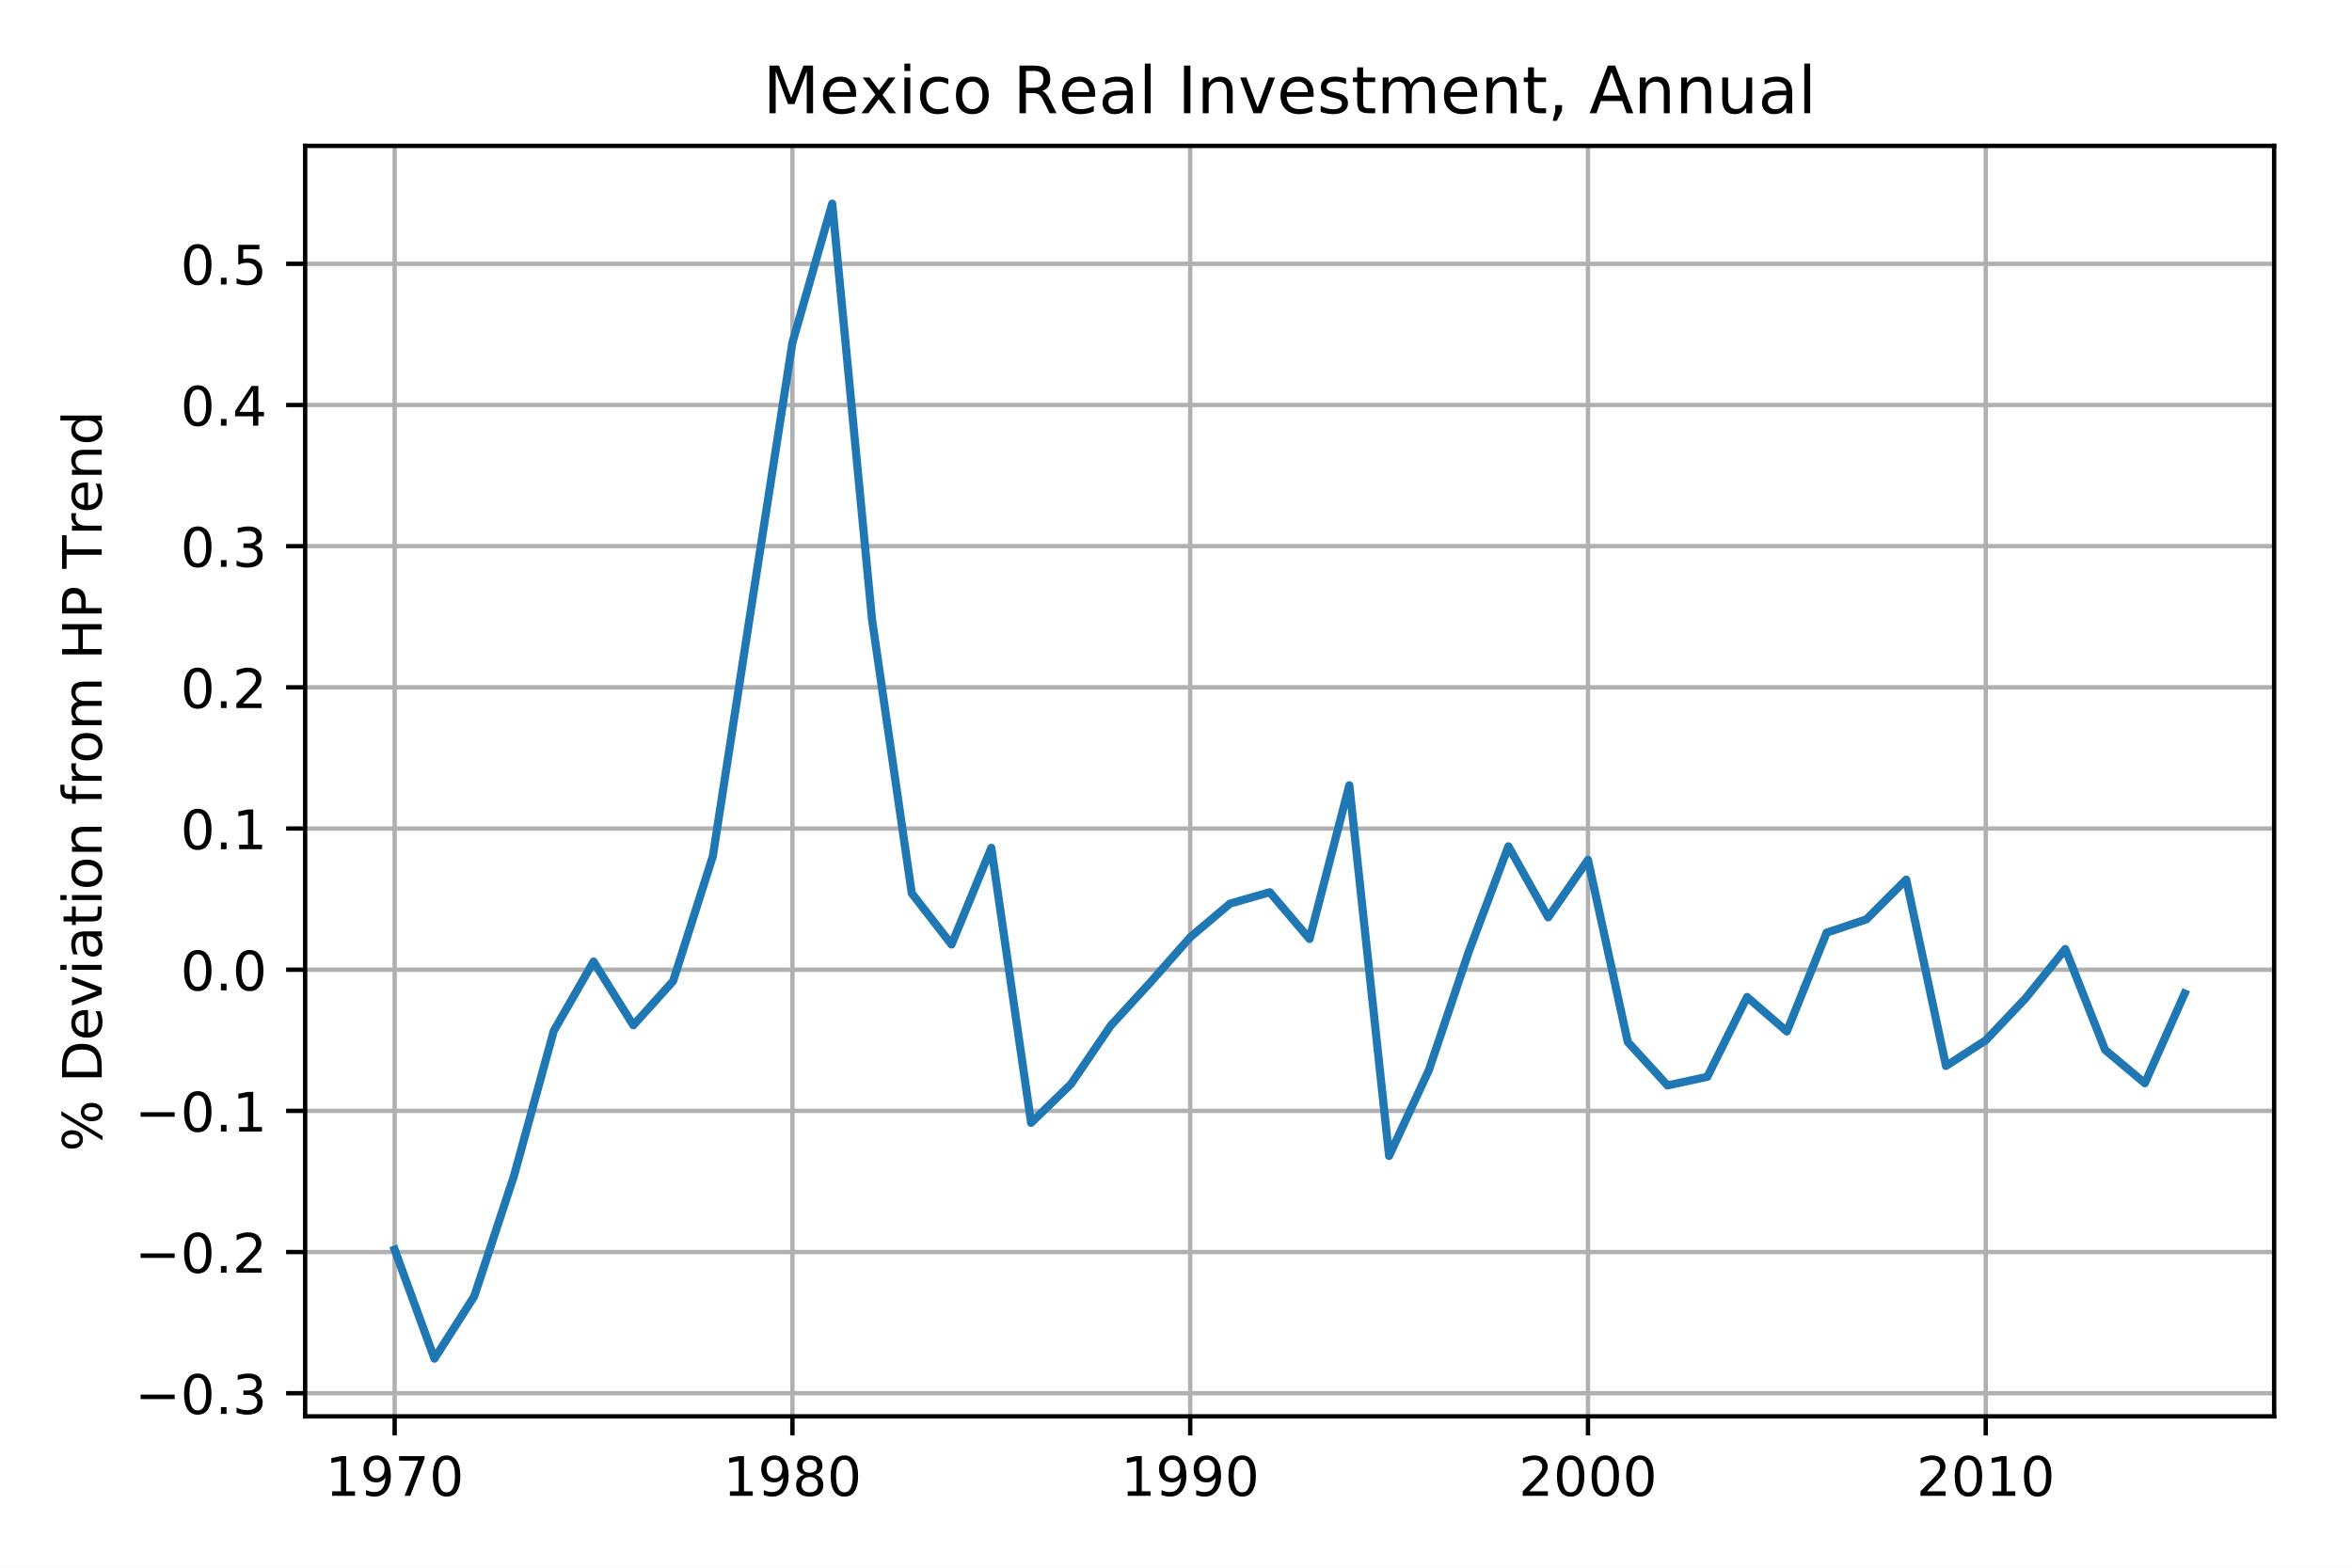
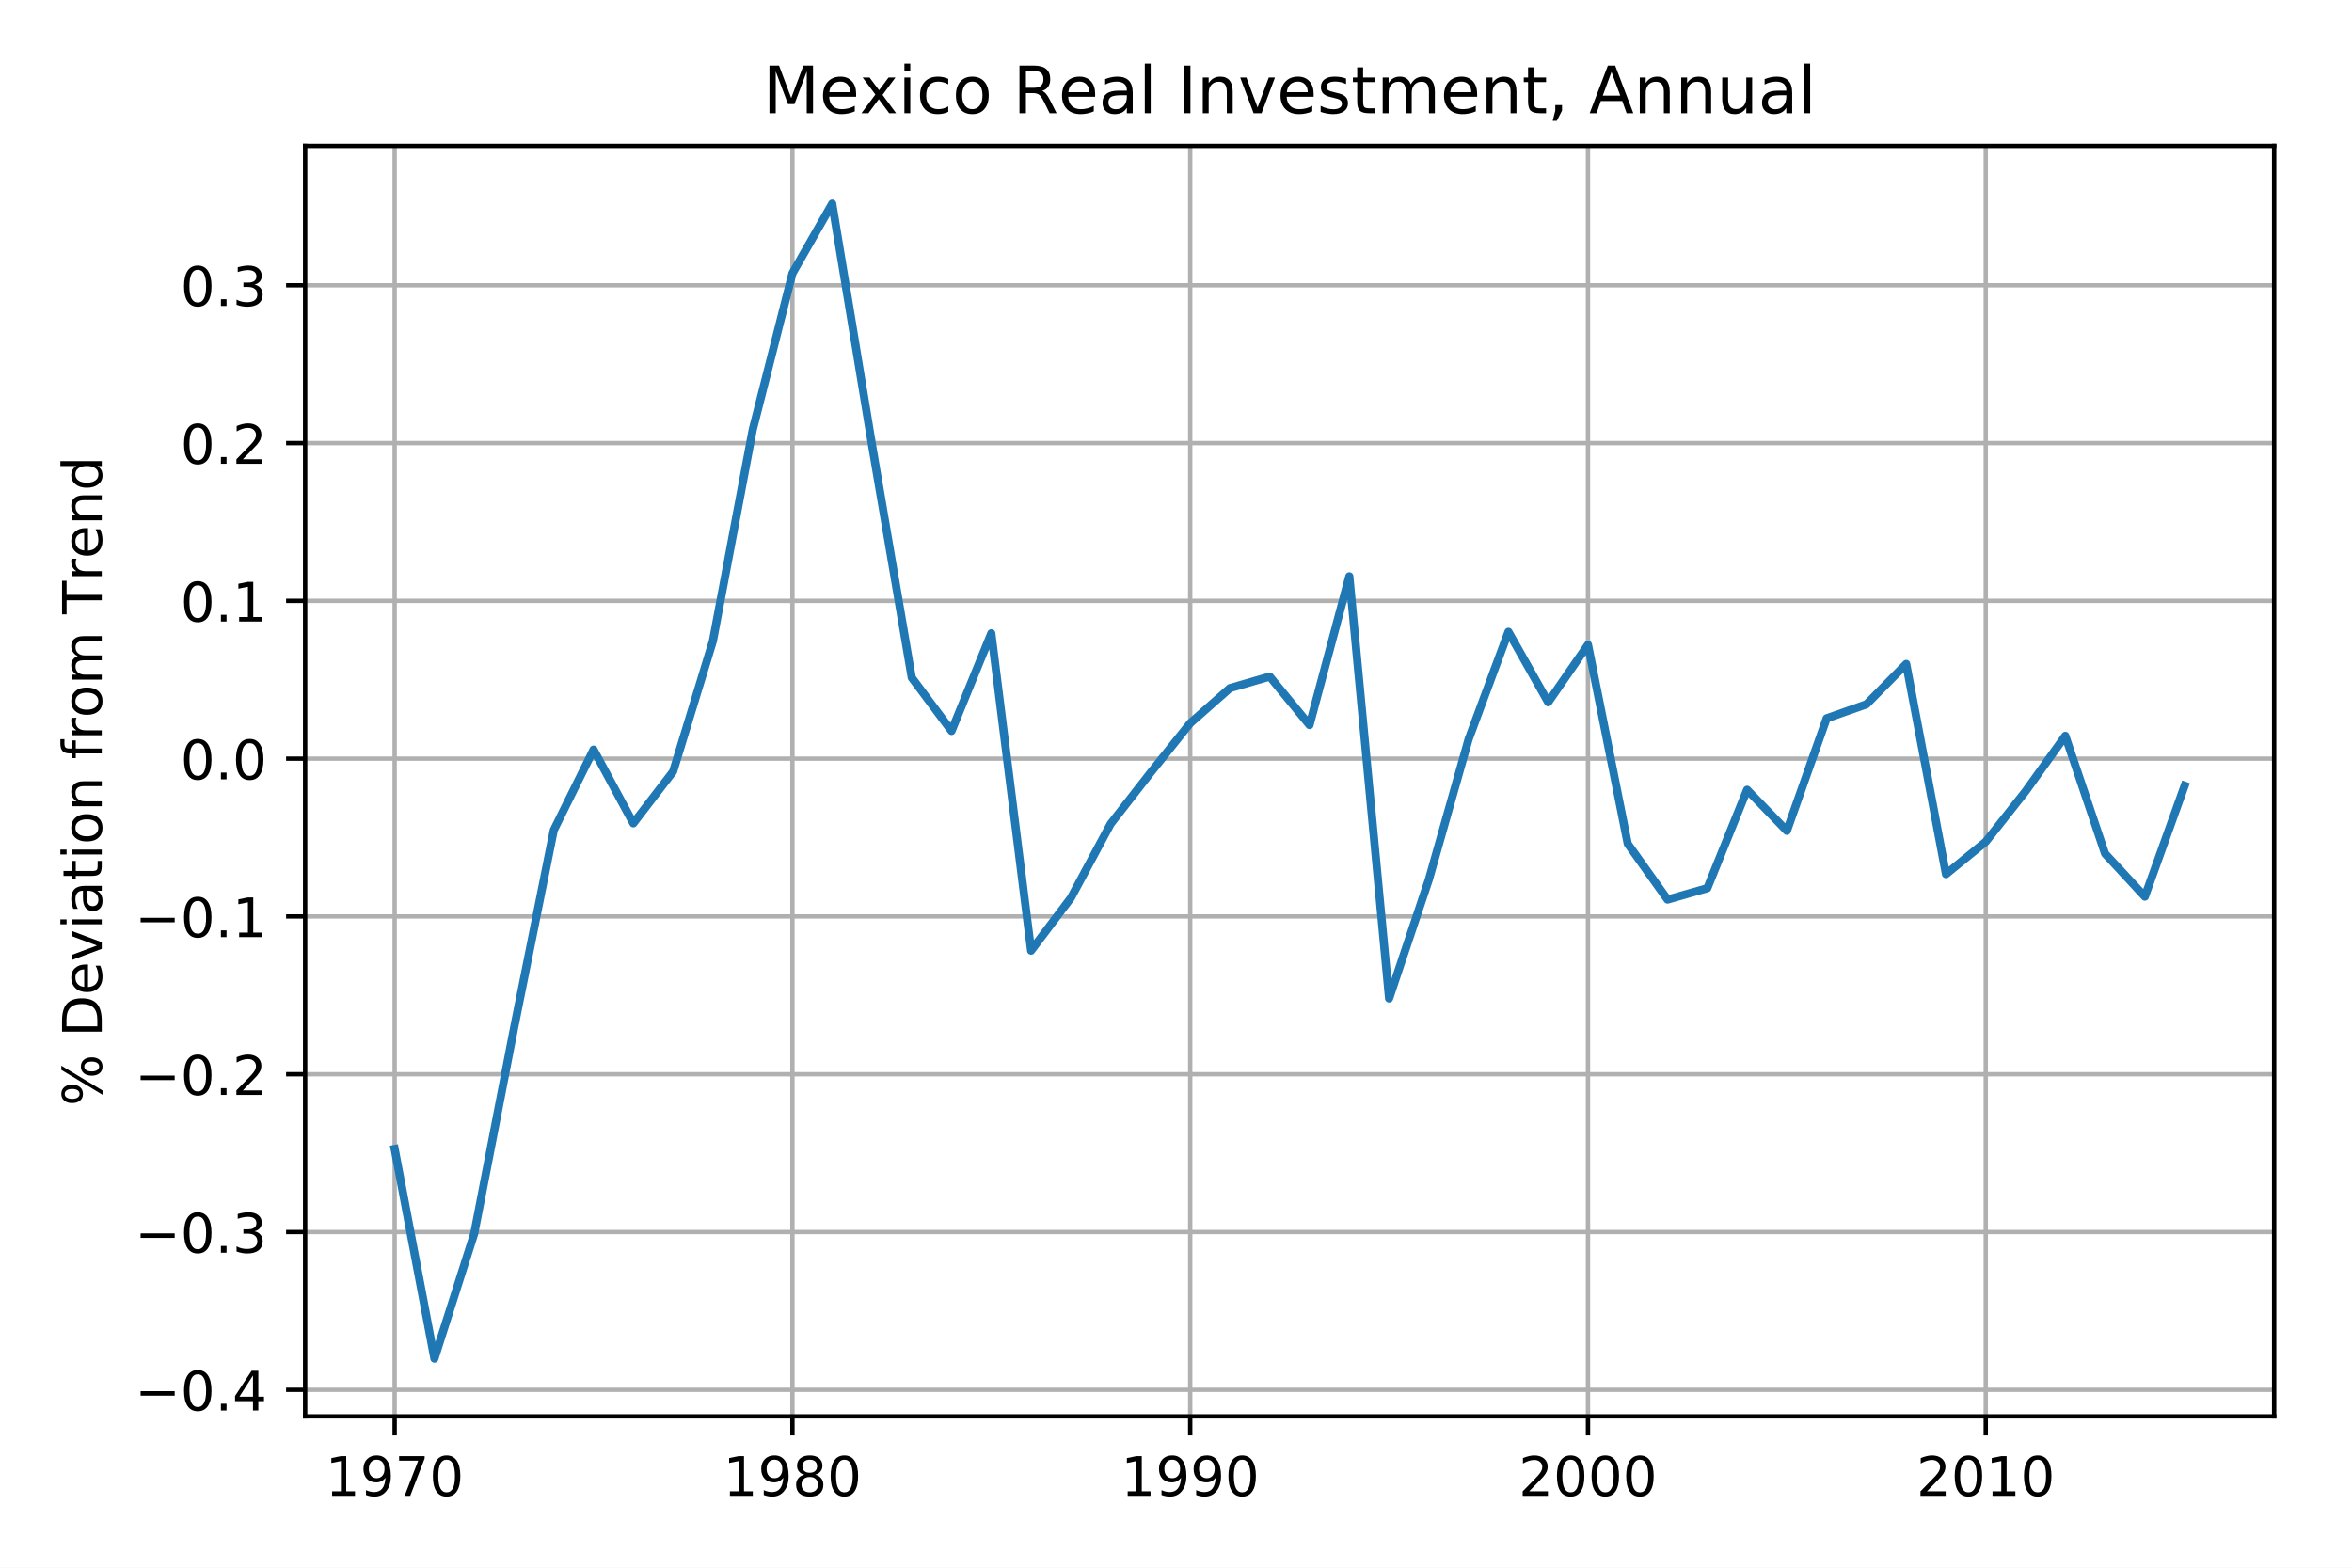
<svg xmlns="http://www.w3.org/2000/svg" xmlns:xlink="http://www.w3.org/1999/xlink" height="288pt" version="1.1" viewBox="0 0 432 288" width="432pt">
  <defs>
    <style type="text/css">
*{stroke-linecap:butt;stroke-linejoin:round;}
  </style>
  </defs>
  <g id="figure_1">
    <g id="patch_1">
      <path d="M 0 288  L 432 288  L 432 0  L 0 0  z " style="fill:#ffffff;" />
    </g>
    <g id="axes_1">
      <g id="patch_2">
        <path d="M 56.05 260.2  L 417.7 260.2  L 417.7 26.8  L 56.05 26.8  z " style="fill:#ffffff;" />
      </g>
      <g id="matplotlib.axis_1">
        <g id="xtick_1">
          <g id="line2d_1">
-             <path clip-path="url(#p2ca9ed6ee5)" d="M 72.489 260.2  L 72.489 26.8  " style="fill:none;stroke:#b0b0b0;stroke-linecap:square;stroke-width:0.8;" />
+             <path clip-path="url(#p3514d3e3ed)" d="M 72.489 260.2  L 72.489 26.8  " style="fill:none;stroke:#b0b0b0;stroke-linecap:square;stroke-width:0.8;" />
          </g>
          <g id="line2d_2">
            <defs>
-               <path d="M 0 0  L 0 3.5  " id="m7971f1b6ad" style="stroke:#000000;stroke-width:0.8;" />
-             </defs>
-             <g>
-               <use style="stroke:#000000;stroke-width:0.8;" x="72.489" xlink:href="#m7971f1b6ad" y="260.2" />
+               <path d="M 0 0  L 0 3.5  " id="m9a24b5c209" style="stroke:#000000;stroke-width:0.8;" />
+             </defs>
+             <g>
+               <use style="stroke:#000000;stroke-width:0.8;" x="72.489" xlink:href="#m9a24b5c209" y="260.2" />
            </g>
          </g>
          <g id="text_1">
            <defs>
              <path d="M 12.406 8.297  L 28.516 8.297  L 28.516 63.922  L 10.984 60.406  L 10.984 69.391  L 28.422 72.906  L 38.281 72.906  L 38.281 8.297  L 54.391 8.297  L 54.391 0  L 12.406 0  z " id="DejaVuSans-31" />
              <path d="M 10.984 1.516  L 10.984 10.5  Q 14.703 8.734 18.5 7.812  Q 22.312 6.891 25.984 6.891  Q 35.75 6.891 40.891 13.453  Q 46.047 20.016 46.781 33.406  Q 43.953 29.203 39.594 26.953  Q 35.25 24.703 29.984 24.703  Q 19.047 24.703 12.672 31.312  Q 6.297 37.938 6.297 49.422  Q 6.297 60.641 12.938 67.422  Q 19.578 74.219 30.609 74.219  Q 43.266 74.219 49.922 64.516  Q 56.594 54.828 56.594 36.375  Q 56.594 19.141 48.406 8.859  Q 40.234 -1.422 26.422 -1.422  Q 22.703 -1.422 18.891 -0.688  Q 15.094 0.047 10.984 1.516  z M 30.609 32.422  Q 37.25 32.422 41.125 36.953  Q 45.016 41.5 45.016 49.422  Q 45.016 57.281 41.125 61.844  Q 37.25 66.406 30.609 66.406  Q 23.969 66.406 20.094 61.844  Q 16.219 57.281 16.219 49.422  Q 16.219 41.5 20.094 36.953  Q 23.969 32.422 30.609 32.422  z " id="DejaVuSans-39" />
              <path d="M 8.203 72.906  L 55.078 72.906  L 55.078 68.703  L 28.609 0  L 18.312 0  L 43.219 64.594  L 8.203 64.594  z " id="DejaVuSans-37" />
              <path d="M 31.781 66.406  Q 24.172 66.406 20.328 58.906  Q 16.5 51.422 16.5 36.375  Q 16.5 21.391 20.328 13.891  Q 24.172 6.391 31.781 6.391  Q 39.453 6.391 43.281 13.891  Q 47.125 21.391 47.125 36.375  Q 47.125 51.422 43.281 58.906  Q 39.453 66.406 31.781 66.406  z M 31.781 74.219  Q 44.047 74.219 50.516 64.516  Q 56.984 54.828 56.984 36.375  Q 56.984 17.969 50.516 8.266  Q 44.047 -1.422 31.781 -1.422  Q 19.531 -1.422 13.062 8.266  Q 6.594 17.969 6.594 36.375  Q 6.594 54.828 13.062 64.516  Q 19.531 74.219 31.781 74.219  z " id="DejaVuSans-30" />
            </defs>
            <g transform="translate(59.76364 274.7984)scale(0.1 -0.1)">
              <use xlink:href="#DejaVuSans-31" />
              <use x="63.623" xlink:href="#DejaVuSans-39" />
              <use x="127.246" xlink:href="#DejaVuSans-37" />
              <use x="190.869" xlink:href="#DejaVuSans-30" />
            </g>
          </g>
        </g>
        <g id="xtick_2">
          <g id="line2d_3">
-             <path clip-path="url(#p2ca9ed6ee5)" d="M 145.549 260.2  L 145.549 26.8  " style="fill:none;stroke:#b0b0b0;stroke-linecap:square;stroke-width:0.8;" />
+             <path clip-path="url(#p3514d3e3ed)" d="M 145.549 260.2  L 145.549 26.8  " style="fill:none;stroke:#b0b0b0;stroke-linecap:square;stroke-width:0.8;" />
          </g>
          <g id="line2d_4">
            <g>
-               <use style="stroke:#000000;stroke-width:0.8;" x="145.549" xlink:href="#m7971f1b6ad" y="260.2" />
+               <use style="stroke:#000000;stroke-width:0.8;" x="145.549" xlink:href="#m9a24b5c209" y="260.2" />
            </g>
          </g>
          <g id="text_2">
            <defs>
              <path d="M 31.781 34.625  Q 24.75 34.625 20.719 30.859  Q 16.703 27.094 16.703 20.516  Q 16.703 13.922 20.719 10.156  Q 24.75 6.391 31.781 6.391  Q 38.812 6.391 42.859 10.172  Q 46.922 13.969 46.922 20.516  Q 46.922 27.094 42.891 30.859  Q 38.875 34.625 31.781 34.625  z M 21.922 38.812  Q 15.578 40.375 12.031 44.719  Q 8.5 49.078 8.5 55.328  Q 8.5 64.062 14.719 69.141  Q 20.953 74.219 31.781 74.219  Q 42.672 74.219 48.875 69.141  Q 55.078 64.062 55.078 55.328  Q 55.078 49.078 51.531 44.719  Q 48 40.375 41.703 38.812  Q 48.828 37.156 52.797 32.312  Q 56.781 27.484 56.781 20.516  Q 56.781 9.906 50.312 4.234  Q 43.844 -1.422 31.781 -1.422  Q 19.734 -1.422 13.25 4.234  Q 6.781 9.906 6.781 20.516  Q 6.781 27.484 10.781 32.312  Q 14.797 37.156 21.922 38.812  z M 18.312 54.391  Q 18.312 48.734 21.844 45.562  Q 25.391 42.391 31.781 42.391  Q 38.141 42.391 41.719 45.562  Q 45.312 48.734 45.312 54.391  Q 45.312 60.062 41.719 63.234  Q 38.141 66.406 31.781 66.406  Q 25.391 66.406 21.844 63.234  Q 18.312 60.062 18.312 54.391  z " id="DejaVuSans-38" />
            </defs>
            <g transform="translate(132.8242 274.7984)scale(0.1 -0.1)">
              <use xlink:href="#DejaVuSans-31" />
              <use x="63.623" xlink:href="#DejaVuSans-39" />
              <use x="127.246" xlink:href="#DejaVuSans-38" />
              <use x="190.869" xlink:href="#DejaVuSans-30" />
            </g>
          </g>
        </g>
        <g id="xtick_3">
          <g id="line2d_5">
-             <path clip-path="url(#p2ca9ed6ee5)" d="M 218.61 260.2  L 218.61 26.8  " style="fill:none;stroke:#b0b0b0;stroke-linecap:square;stroke-width:0.8;" />
+             <path clip-path="url(#p3514d3e3ed)" d="M 218.61 260.2  L 218.61 26.8  " style="fill:none;stroke:#b0b0b0;stroke-linecap:square;stroke-width:0.8;" />
          </g>
          <g id="line2d_6">
            <g>
-               <use style="stroke:#000000;stroke-width:0.8;" x="218.61" xlink:href="#m7971f1b6ad" y="260.2" />
+               <use style="stroke:#000000;stroke-width:0.8;" x="218.61" xlink:href="#m9a24b5c209" y="260.2" />
            </g>
          </g>
          <g id="text_3">
            <g transform="translate(205.8848 274.7984)scale(0.1 -0.1)">
              <use xlink:href="#DejaVuSans-31" />
              <use x="63.623" xlink:href="#DejaVuSans-39" />
              <use x="127.246" xlink:href="#DejaVuSans-39" />
              <use x="190.869" xlink:href="#DejaVuSans-30" />
            </g>
          </g>
        </g>
        <g id="xtick_4">
          <g id="line2d_7">
-             <path clip-path="url(#p2ca9ed6ee5)" d="M 291.67 260.2  L 291.67 26.8  " style="fill:none;stroke:#b0b0b0;stroke-linecap:square;stroke-width:0.8;" />
+             <path clip-path="url(#p3514d3e3ed)" d="M 291.67 260.2  L 291.67 26.8  " style="fill:none;stroke:#b0b0b0;stroke-linecap:square;stroke-width:0.8;" />
          </g>
          <g id="line2d_8">
            <g>
-               <use style="stroke:#000000;stroke-width:0.8;" x="291.67" xlink:href="#m7971f1b6ad" y="260.2" />
+               <use style="stroke:#000000;stroke-width:0.8;" x="291.67" xlink:href="#m9a24b5c209" y="260.2" />
            </g>
          </g>
          <g id="text_4">
            <defs>
              <path d="M 19.188 8.297  L 53.609 8.297  L 53.609 0  L 7.328 0  L 7.328 8.297  Q 12.938 14.109 22.625 23.891  Q 32.328 33.688 34.812 36.531  Q 39.547 41.844 41.422 45.531  Q 43.312 49.219 43.312 52.781  Q 43.312 58.594 39.234 62.25  Q 35.156 65.922 28.609 65.922  Q 23.969 65.922 18.812 64.312  Q 13.672 62.703 7.812 59.422  L 7.812 69.391  Q 13.766 71.781 18.938 73  Q 24.125 74.219 28.422 74.219  Q 39.75 74.219 46.484 68.547  Q 53.219 62.891 53.219 53.422  Q 53.219 48.922 51.531 44.891  Q 49.859 40.875 45.406 35.406  Q 44.188 33.984 37.641 27.219  Q 31.109 20.453 19.188 8.297  z " id="DejaVuSans-32" />
            </defs>
            <g transform="translate(278.9455 274.7984)scale(0.1 -0.1)">
              <use xlink:href="#DejaVuSans-32" />
              <use x="63.623" xlink:href="#DejaVuSans-30" />
              <use x="127.246" xlink:href="#DejaVuSans-30" />
              <use x="190.869" xlink:href="#DejaVuSans-30" />
            </g>
          </g>
        </g>
        <g id="xtick_5">
          <g id="line2d_9">
-             <path clip-path="url(#p2ca9ed6ee5)" d="M 364.731 260.2  L 364.731 26.8  " style="fill:none;stroke:#b0b0b0;stroke-linecap:square;stroke-width:0.8;" />
+             <path clip-path="url(#p3514d3e3ed)" d="M 364.731 260.2  L 364.731 26.8  " style="fill:none;stroke:#b0b0b0;stroke-linecap:square;stroke-width:0.8;" />
          </g>
          <g id="line2d_10">
            <g>
-               <use style="stroke:#000000;stroke-width:0.8;" x="364.731" xlink:href="#m7971f1b6ad" y="260.2" />
+               <use style="stroke:#000000;stroke-width:0.8;" x="364.731" xlink:href="#m9a24b5c209" y="260.2" />
            </g>
          </g>
          <g id="text_5">
            <g transform="translate(352.0061 274.7984)scale(0.1 -0.1)">
              <use xlink:href="#DejaVuSans-32" />
              <use x="63.623" xlink:href="#DejaVuSans-30" />
              <use x="127.246" xlink:href="#DejaVuSans-31" />
              <use x="190.869" xlink:href="#DejaVuSans-30" />
            </g>
          </g>
        </g>
      </g>
      <g id="matplotlib.axis_2">
        <g id="ytick_1">
          <g id="line2d_11">
-             <path clip-path="url(#p2ca9ed6ee5)" d="M 56.05 255.95  L 417.7 255.95  " style="fill:none;stroke:#b0b0b0;stroke-linecap:square;stroke-width:0.8;" />
+             <path clip-path="url(#p3514d3e3ed)" d="M 56.05 255.323  L 417.7 255.323  " style="fill:none;stroke:#b0b0b0;stroke-linecap:square;stroke-width:0.8;" />
          </g>
          <g id="line2d_12">
            <defs>
-               <path d="M 0 0  L -3.5 0  " id="mb9c1a82554" style="stroke:#000000;stroke-width:0.8;" />
-             </defs>
-             <g>
-               <use style="stroke:#000000;stroke-width:0.8;" x="56.05" xlink:href="#mb9c1a82554" y="255.95" />
+               <path d="M 0 0  L -3.5 0  " id="mb6faf03a70" style="stroke:#000000;stroke-width:0.8;" />
+             </defs>
+             <g>
+               <use style="stroke:#000000;stroke-width:0.8;" x="56.05" xlink:href="#mb6faf03a70" y="255.323" />
            </g>
          </g>
          <g id="text_6">
            <defs>
              <path d="M 10.594 35.5  L 73.188 35.5  L 73.188 27.203  L 10.594 27.203  z " id="DejaVuSans-2212" />
              <path d="M 10.688 12.406  L 21 12.406  L 21 0  L 10.688 0  z " id="DejaVuSans-2e" />
+               <path d="M 37.797 64.312  L 12.891 25.391  L 37.797 25.391  z M 35.203 72.906  L 47.609 72.906  L 47.609 25.391  L 58.016 25.391  L 58.016 17.188  L 47.609 17.188  L 47.609 0  L 37.797 0  L 37.797 17.188  L 4.891 17.188  L 4.891 26.703  z " id="DejaVuSans-34" />
+             </defs>
+             <g transform="translate(24.76719 259.1223)scale(0.1 -0.1)">
+               <use xlink:href="#DejaVuSans-2212" />
+               <use x="83.789" xlink:href="#DejaVuSans-30" />
+               <use x="147.412" xlink:href="#DejaVuSans-2e" />
+               <use x="179.199" xlink:href="#DejaVuSans-34" />
+             </g>
+           </g>
+         </g>
+         <g id="ytick_2">
+           <g id="line2d_13">
+             <path clip-path="url(#p3514d3e3ed)" d="M 56.05 226.336  L 417.7 226.336  " style="fill:none;stroke:#b0b0b0;stroke-linecap:square;stroke-width:0.8;" />
+           </g>
+           <g id="line2d_14">
+             <g>
+               <use style="stroke:#000000;stroke-width:0.8;" x="56.05" xlink:href="#mb6faf03a70" y="226.336" />
+             </g>
+           </g>
+           <g id="text_7">
+             <defs>
              <path d="M 40.578 39.312  Q 47.656 37.797 51.625 33  Q 55.609 28.219 55.609 21.188  Q 55.609 10.406 48.188 4.484  Q 40.766 -1.422 27.094 -1.422  Q 22.516 -1.422 17.656 -0.516  Q 12.797 0.391 7.625 2.203  L 7.625 11.719  Q 11.719 9.328 16.594 8.109  Q 21.484 6.891 26.812 6.891  Q 36.078 6.891 40.938 10.547  Q 45.797 14.203 45.797 21.188  Q 45.797 27.641 41.281 31.266  Q 36.766 34.906 28.719 34.906  L 20.219 34.906  L 20.219 43.016  L 29.109 43.016  Q 36.375 43.016 40.234 45.922  Q 44.094 48.828 44.094 54.297  Q 44.094 59.906 40.109 62.906  Q 36.141 65.922 28.719 65.922  Q 24.656 65.922 20.016 65.031  Q 15.375 64.156 9.812 62.312  L 9.812 71.094  Q 15.438 72.656 20.344 73.438  Q 25.25 74.219 29.594 74.219  Q 40.828 74.219 47.359 69.109  Q 53.906 64.016 53.906 55.328  Q 53.906 49.266 50.438 45.094  Q 46.969 40.922 40.578 39.312  z " id="DejaVuSans-33" />
            </defs>
-             <g transform="translate(24.76719 259.7494)scale(0.1 -0.1)">
+             <g transform="translate(24.76719 230.135)scale(0.1 -0.1)">
              <use xlink:href="#DejaVuSans-2212" />
              <use x="83.789" xlink:href="#DejaVuSans-30" />
              <use x="147.412" xlink:href="#DejaVuSans-2e" />
              <use x="179.199" xlink:href="#DejaVuSans-33" />
            </g>
          </g>
        </g>
-         <g id="ytick_2">
-           <g id="line2d_13">
-             <path clip-path="url(#p2ca9ed6ee5)" d="M 56.05 230.015  L 417.7 230.015  " style="fill:none;stroke:#b0b0b0;stroke-linecap:square;stroke-width:0.8;" />
-           </g>
-           <g id="line2d_14">
-             <g>
-               <use style="stroke:#000000;stroke-width:0.8;" x="56.05" xlink:href="#mb9c1a82554" y="230.015" />
-             </g>
-           </g>
-           <g id="text_7">
-             <g transform="translate(24.76719 233.8138)scale(0.1 -0.1)">
+         <g id="ytick_3">
+           <g id="line2d_15">
+             <path clip-path="url(#p3514d3e3ed)" d="M 56.05 197.348  L 417.7 197.348  " style="fill:none;stroke:#b0b0b0;stroke-linecap:square;stroke-width:0.8;" />
+           </g>
+           <g id="line2d_16">
+             <g>
+               <use style="stroke:#000000;stroke-width:0.8;" x="56.05" xlink:href="#mb6faf03a70" y="197.348" />
+             </g>
+           </g>
+           <g id="text_8">
+             <g transform="translate(24.76719 201.1476)scale(0.1 -0.1)">
              <use xlink:href="#DejaVuSans-2212" />
              <use x="83.789" xlink:href="#DejaVuSans-30" />
              <use x="147.412" xlink:href="#DejaVuSans-2e" />
              <use x="179.199" xlink:href="#DejaVuSans-32" />
            </g>
          </g>
        </g>
-         <g id="ytick_3">
-           <g id="line2d_15">
-             <path clip-path="url(#p2ca9ed6ee5)" d="M 56.05 204.079  L 417.7 204.079  " style="fill:none;stroke:#b0b0b0;stroke-linecap:square;stroke-width:0.8;" />
-           </g>
-           <g id="line2d_16">
-             <g>
-               <use style="stroke:#000000;stroke-width:0.8;" x="56.05" xlink:href="#mb9c1a82554" y="204.079" />
-             </g>
-           </g>
-           <g id="text_8">
-             <g transform="translate(24.76719 207.8781)scale(0.1 -0.1)">
+         <g id="ytick_4">
+           <g id="line2d_17">
+             <path clip-path="url(#p3514d3e3ed)" d="M 56.05 168.361  L 417.7 168.361  " style="fill:none;stroke:#b0b0b0;stroke-linecap:square;stroke-width:0.8;" />
+           </g>
+           <g id="line2d_18">
+             <g>
+               <use style="stroke:#000000;stroke-width:0.8;" x="56.05" xlink:href="#mb6faf03a70" y="168.361" />
+             </g>
+           </g>
+           <g id="text_9">
+             <g transform="translate(24.76719 172.1603)scale(0.1 -0.1)">
              <use xlink:href="#DejaVuSans-2212" />
              <use x="83.789" xlink:href="#DejaVuSans-30" />
              <use x="147.412" xlink:href="#DejaVuSans-2e" />
              <use x="179.199" xlink:href="#DejaVuSans-31" />
            </g>
          </g>
        </g>
-         <g id="ytick_4">
-           <g id="line2d_17">
-             <path clip-path="url(#p2ca9ed6ee5)" d="M 56.05 178.143  L 417.7 178.143  " style="fill:none;stroke:#b0b0b0;stroke-linecap:square;stroke-width:0.8;" />
-           </g>
-           <g id="line2d_18">
-             <g>
-               <use style="stroke:#000000;stroke-width:0.8;" x="56.05" xlink:href="#mb9c1a82554" y="178.143" />
-             </g>
-           </g>
-           <g id="text_9">
-             <g transform="translate(33.14688 181.9425)scale(0.1 -0.1)">
+         <g id="ytick_5">
+           <g id="line2d_19">
+             <path clip-path="url(#p3514d3e3ed)" d="M 56.05 139.374  L 417.7 139.374  " style="fill:none;stroke:#b0b0b0;stroke-linecap:square;stroke-width:0.8;" />
+           </g>
+           <g id="line2d_20">
+             <g>
+               <use style="stroke:#000000;stroke-width:0.8;" x="56.05" xlink:href="#mb6faf03a70" y="139.374" />
+             </g>
+           </g>
+           <g id="text_10">
+             <g transform="translate(33.14688 143.173)scale(0.1 -0.1)">
              <use xlink:href="#DejaVuSans-30" />
              <use x="63.623" xlink:href="#DejaVuSans-2e" />
              <use x="95.41" xlink:href="#DejaVuSans-30" />
            </g>
          </g>
        </g>
-         <g id="ytick_5">
-           <g id="line2d_19">
-             <path clip-path="url(#p2ca9ed6ee5)" d="M 56.05 152.208  L 417.7 152.208  " style="fill:none;stroke:#b0b0b0;stroke-linecap:square;stroke-width:0.8;" />
-           </g>
-           <g id="line2d_20">
-             <g>
-               <use style="stroke:#000000;stroke-width:0.8;" x="56.05" xlink:href="#mb9c1a82554" y="152.208" />
-             </g>
-           </g>
-           <g id="text_10">
-             <g transform="translate(33.14688 156.0069)scale(0.1 -0.1)">
+         <g id="ytick_6">
+           <g id="line2d_21">
+             <path clip-path="url(#p3514d3e3ed)" d="M 56.05 110.386  L 417.7 110.386  " style="fill:none;stroke:#b0b0b0;stroke-linecap:square;stroke-width:0.8;" />
+           </g>
+           <g id="line2d_22">
+             <g>
+               <use style="stroke:#000000;stroke-width:0.8;" x="56.05" xlink:href="#mb6faf03a70" y="110.386" />
+             </g>
+           </g>
+           <g id="text_11">
+             <g transform="translate(33.14688 114.1856)scale(0.1 -0.1)">
              <use xlink:href="#DejaVuSans-30" />
              <use x="63.623" xlink:href="#DejaVuSans-2e" />
              <use x="95.41" xlink:href="#DejaVuSans-31" />
            </g>
          </g>
        </g>
-         <g id="ytick_6">
-           <g id="line2d_21">
-             <path clip-path="url(#p2ca9ed6ee5)" d="M 56.05 126.272  L 417.7 126.272  " style="fill:none;stroke:#b0b0b0;stroke-linecap:square;stroke-width:0.8;" />
-           </g>
-           <g id="line2d_22">
-             <g>
-               <use style="stroke:#000000;stroke-width:0.8;" x="56.05" xlink:href="#mb9c1a82554" y="126.272" />
-             </g>
-           </g>
-           <g id="text_11">
-             <g transform="translate(33.14688 130.0712)scale(0.1 -0.1)">
+         <g id="ytick_7">
+           <g id="line2d_23">
+             <path clip-path="url(#p3514d3e3ed)" d="M 56.05 81.399  L 417.7 81.399  " style="fill:none;stroke:#b0b0b0;stroke-linecap:square;stroke-width:0.8;" />
+           </g>
+           <g id="line2d_24">
+             <g>
+               <use style="stroke:#000000;stroke-width:0.8;" x="56.05" xlink:href="#mb6faf03a70" y="81.399" />
+             </g>
+           </g>
+           <g id="text_12">
+             <g transform="translate(33.14688 85.19829)scale(0.1 -0.1)">
              <use xlink:href="#DejaVuSans-30" />
              <use x="63.623" xlink:href="#DejaVuSans-2e" />
              <use x="95.41" xlink:href="#DejaVuSans-32" />
            </g>
          </g>
        </g>
-         <g id="ytick_7">
-           <g id="line2d_23">
-             <path clip-path="url(#p2ca9ed6ee5)" d="M 56.05 100.336  L 417.7 100.336  " style="fill:none;stroke:#b0b0b0;stroke-linecap:square;stroke-width:0.8;" />
-           </g>
-           <g id="line2d_24">
-             <g>
-               <use style="stroke:#000000;stroke-width:0.8;" x="56.05" xlink:href="#mb9c1a82554" y="100.336" />
-             </g>
-           </g>
-           <g id="text_12">
-             <g transform="translate(33.14688 104.1356)scale(0.1 -0.1)">
+         <g id="ytick_8">
+           <g id="line2d_25">
+             <path clip-path="url(#p3514d3e3ed)" d="M 56.05 52.412  L 417.7 52.412  " style="fill:none;stroke:#b0b0b0;stroke-linecap:square;stroke-width:0.8;" />
+           </g>
+           <g id="line2d_26">
+             <g>
+               <use style="stroke:#000000;stroke-width:0.8;" x="56.05" xlink:href="#mb6faf03a70" y="52.412" />
+             </g>
+           </g>
+           <g id="text_13">
+             <g transform="translate(33.14688 56.21095)scale(0.1 -0.1)">
              <use xlink:href="#DejaVuSans-30" />
              <use x="63.623" xlink:href="#DejaVuSans-2e" />
              <use x="95.41" xlink:href="#DejaVuSans-33" />
            </g>
          </g>
        </g>
-         <g id="ytick_8">
-           <g id="line2d_25">
-             <path clip-path="url(#p2ca9ed6ee5)" d="M 56.05 74.401  L 417.7 74.401  " style="fill:none;stroke:#b0b0b0;stroke-linecap:square;stroke-width:0.8;" />
-           </g>
-           <g id="line2d_26">
-             <g>
-               <use style="stroke:#000000;stroke-width:0.8;" x="56.05" xlink:href="#mb9c1a82554" y="74.401" />
-             </g>
-           </g>
-           <g id="text_13">
-             <defs>
-               <path d="M 37.797 64.312  L 12.891 25.391  L 37.797 25.391  z M 35.203 72.906  L 47.609 72.906  L 47.609 25.391  L 58.016 25.391  L 58.016 17.188  L 47.609 17.188  L 47.609 0  L 37.797 0  L 37.797 17.188  L 4.891 17.188  L 4.891 26.703  z " id="DejaVuSans-34" />
-             </defs>
-             <g transform="translate(33.14688 78.19996)scale(0.1 -0.1)">
-               <use xlink:href="#DejaVuSans-30" />
-               <use x="63.623" xlink:href="#DejaVuSans-2e" />
-               <use x="95.41" xlink:href="#DejaVuSans-34" />
-             </g>
-           </g>
-         </g>
-         <g id="ytick_9">
-           <g id="line2d_27">
-             <path clip-path="url(#p2ca9ed6ee5)" d="M 56.05 48.465  L 417.7 48.465  " style="fill:none;stroke:#b0b0b0;stroke-linecap:square;stroke-width:0.8;" />
-           </g>
-           <g id="line2d_28">
-             <g>
-               <use style="stroke:#000000;stroke-width:0.8;" x="56.05" xlink:href="#mb9c1a82554" y="48.465" />
-             </g>
-           </g>
-           <g id="text_14">
-             <defs>
-               <path d="M 10.797 72.906  L 49.516 72.906  L 49.516 64.594  L 19.828 64.594  L 19.828 46.734  Q 21.969 47.469 24.109 47.828  Q 26.266 48.188 28.422 48.188  Q 40.625 48.188 47.75 41.5  Q 54.891 34.812 54.891 23.391  Q 54.891 11.625 47.562 5.094  Q 40.234 -1.422 26.906 -1.422  Q 22.312 -1.422 17.547 -0.641  Q 12.797 0.141 7.719 1.703  L 7.719 11.625  Q 12.109 9.234 16.797 8.062  Q 21.484 6.891 26.703 6.891  Q 35.156 6.891 40.078 11.328  Q 45.016 15.766 45.016 23.391  Q 45.016 31 40.078 35.438  Q 35.156 39.891 26.703 39.891  Q 22.75 39.891 18.812 39.016  Q 14.891 38.141 10.797 36.281  z " id="DejaVuSans-35" />
-             </defs>
-             <g transform="translate(33.14688 52.26432)scale(0.1 -0.1)">
-               <use xlink:href="#DejaVuSans-30" />
-               <use x="63.623" xlink:href="#DejaVuSans-2e" />
-               <use x="95.41" xlink:href="#DejaVuSans-35" />
-             </g>
-           </g>
-         </g>
-         <g id="text_15">
+         <g id="text_14">
          <defs>
            <path d="M 72.703 32.078  Q 68.453 32.078 66.031 28.469  Q 63.625 24.859 63.625 18.406  Q 63.625 12.062 66.031 8.422  Q 68.453 4.781 72.703 4.781  Q 76.859 4.781 79.266 8.422  Q 81.688 12.062 81.688 18.406  Q 81.688 24.812 79.266 28.438  Q 76.859 32.078 72.703 32.078  z M 72.703 38.281  Q 80.422 38.281 84.953 32.906  Q 89.5 27.547 89.5 18.406  Q 89.5 9.281 84.938 3.922  Q 80.375 -1.422 72.703 -1.422  Q 64.891 -1.422 60.344 3.922  Q 55.812 9.281 55.812 18.406  Q 55.812 27.594 60.375 32.938  Q 64.938 38.281 72.703 38.281  z M 22.312 68.016  Q 18.109 68.016 15.688 64.375  Q 13.281 60.75 13.281 54.391  Q 13.281 47.953 15.672 44.328  Q 18.062 40.719 22.312 40.719  Q 26.562 40.719 28.969 44.328  Q 31.391 47.953 31.391 54.391  Q 31.391 60.688 28.953 64.344  Q 26.516 68.016 22.312 68.016  z M 66.406 74.219  L 74.219 74.219  L 28.609 -1.422  L 20.797 -1.422  z M 22.312 74.219  Q 30.031 74.219 34.609 68.875  Q 39.203 63.531 39.203 54.391  Q 39.203 45.172 34.641 39.844  Q 30.078 34.516 22.312 34.516  Q 14.547 34.516 10.031 39.859  Q 5.516 45.219 5.516 54.391  Q 5.516 63.484 10.047 68.844  Q 14.594 74.219 22.312 74.219  z " id="DejaVuSans-25" />
            <path id="DejaVuSans-20" />
            <path d="M 19.672 64.797  L 19.672 8.109  L 31.594 8.109  Q 46.688 8.109 53.688 14.938  Q 60.688 21.781 60.688 36.531  Q 60.688 51.172 53.688 57.984  Q 46.688 64.797 31.594 64.797  z M 9.812 72.906  L 30.078 72.906  Q 51.266 72.906 61.172 64.094  Q 71.094 55.281 71.094 36.531  Q 71.094 17.672 61.125 8.828  Q 51.172 0 30.078 0  L 9.812 0  z " id="DejaVuSans-44" />
            <path d="M 56.203 29.594  L 56.203 25.203  L 14.891 25.203  Q 15.484 15.922 20.484 11.062  Q 25.484 6.203 34.422 6.203  Q 39.594 6.203 44.453 7.469  Q 49.312 8.734 54.109 11.281  L 54.109 2.781  Q 49.266 0.734 44.188 -0.344  Q 39.109 -1.422 33.891 -1.422  Q 20.797 -1.422 13.156 6.188  Q 5.516 13.812 5.516 26.812  Q 5.516 40.234 12.766 48.109  Q 20.016 56 32.328 56  Q 43.359 56 49.781 48.891  Q 56.203 41.797 56.203 29.594  z M 47.219 32.234  Q 47.125 39.594 43.094 43.984  Q 39.062 48.391 32.422 48.391  Q 24.906 48.391 20.391 44.141  Q 15.875 39.891 15.188 32.172  z " id="DejaVuSans-65" />
            <path d="M 2.984 54.688  L 12.5 54.688  L 29.594 8.797  L 46.688 54.688  L 56.203 54.688  L 35.688 0  L 23.484 0  z " id="DejaVuSans-76" />
            <path d="M 9.422 54.688  L 18.406 54.688  L 18.406 0  L 9.422 0  z M 9.422 75.984  L 18.406 75.984  L 18.406 64.594  L 9.422 64.594  z " id="DejaVuSans-69" />
            <path d="M 34.281 27.484  Q 23.391 27.484 19.188 25  Q 14.984 22.516 14.984 16.5  Q 14.984 11.719 18.141 8.906  Q 21.297 6.109 26.703 6.109  Q 34.188 6.109 38.703 11.406  Q 43.219 16.703 43.219 25.484  L 43.219 27.484  z M 52.203 31.203  L 52.203 0  L 43.219 0  L 43.219 8.297  Q 40.141 3.328 35.547 0.953  Q 30.953 -1.422 24.312 -1.422  Q 15.922 -1.422 10.953 3.297  Q 6 8.016 6 15.922  Q 6 25.141 12.172 29.828  Q 18.359 34.516 30.609 34.516  L 43.219 34.516  L 43.219 35.406  Q 43.219 41.609 39.141 45  Q 35.062 48.391 27.688 48.391  Q 23 48.391 18.547 47.266  Q 14.109 46.141 10.016 43.891  L 10.016 52.203  Q 14.938 54.109 19.578 55.047  Q 24.219 56 28.609 56  Q 40.484 56 46.344 49.844  Q 52.203 43.703 52.203 31.203  z " id="DejaVuSans-61" />
            <path d="M 18.312 70.219  L 18.312 54.688  L 36.812 54.688  L 36.812 47.703  L 18.312 47.703  L 18.312 18.016  Q 18.312 11.328 20.141 9.422  Q 21.969 7.516 27.594 7.516  L 36.812 7.516  L 36.812 0  L 27.594 0  Q 17.188 0 13.234 3.875  Q 9.281 7.766 9.281 18.016  L 9.281 47.703  L 2.688 47.703  L 2.688 54.688  L 9.281 54.688  L 9.281 70.219  z " id="DejaVuSans-74" />
            <path d="M 30.609 48.391  Q 23.391 48.391 19.188 42.75  Q 14.984 37.109 14.984 27.297  Q 14.984 17.484 19.156 11.844  Q 23.344 6.203 30.609 6.203  Q 37.797 6.203 41.984 11.859  Q 46.188 17.531 46.188 27.297  Q 46.188 37.016 41.984 42.703  Q 37.797 48.391 30.609 48.391  z M 30.609 56  Q 42.328 56 49.016 48.375  Q 55.719 40.766 55.719 27.297  Q 55.719 13.875 49.016 6.219  Q 42.328 -1.422 30.609 -1.422  Q 18.844 -1.422 12.172 6.219  Q 5.516 13.875 5.516 27.297  Q 5.516 40.766 12.172 48.375  Q 18.844 56 30.609 56  z " id="DejaVuSans-6f" />
            <path d="M 54.891 33.016  L 54.891 0  L 45.906 0  L 45.906 32.719  Q 45.906 40.484 42.875 44.328  Q 39.844 48.188 33.797 48.188  Q 26.516 48.188 22.312 43.547  Q 18.109 38.922 18.109 30.906  L 18.109 0  L 9.078 0  L 9.078 54.688  L 18.109 54.688  L 18.109 46.188  Q 21.344 51.125 25.703 53.562  Q 30.078 56 35.797 56  Q 45.219 56 50.047 50.172  Q 54.891 44.344 54.891 33.016  z " id="DejaVuSans-6e" />
            <path d="M 37.109 75.984  L 37.109 68.5  L 28.516 68.5  Q 23.688 68.5 21.797 66.547  Q 19.922 64.594 19.922 59.516  L 19.922 54.688  L 34.719 54.688  L 34.719 47.703  L 19.922 47.703  L 19.922 0  L 10.891 0  L 10.891 47.703  L 2.297 47.703  L 2.297 54.688  L 10.891 54.688  L 10.891 58.5  Q 10.891 67.625 15.141 71.797  Q 19.391 75.984 28.609 75.984  z " id="DejaVuSans-66" />
            <path d="M 41.109 46.297  Q 39.594 47.172 37.812 47.578  Q 36.031 48 33.891 48  Q 26.266 48 22.188 43.047  Q 18.109 38.094 18.109 28.812  L 18.109 0  L 9.078 0  L 9.078 54.688  L 18.109 54.688  L 18.109 46.188  Q 20.953 51.172 25.484 53.578  Q 30.031 56 36.531 56  Q 37.453 56 38.578 55.875  Q 39.703 55.766 41.062 55.516  z " id="DejaVuSans-72" />
            <path d="M 52 44.188  Q 55.375 50.25 60.062 53.125  Q 64.75 56 71.094 56  Q 79.641 56 84.281 50.016  Q 88.922 44.047 88.922 33.016  L 88.922 0  L 79.891 0  L 79.891 32.719  Q 79.891 40.578 77.094 44.375  Q 74.312 48.188 68.609 48.188  Q 61.625 48.188 57.562 43.547  Q 53.516 38.922 53.516 30.906  L 53.516 0  L 44.484 0  L 44.484 32.719  Q 44.484 40.625 41.703 44.406  Q 38.922 48.188 33.109 48.188  Q 26.219 48.188 22.156 43.531  Q 18.109 38.875 18.109 30.906  L 18.109 0  L 9.078 0  L 9.078 54.688  L 18.109 54.688  L 18.109 46.188  Q 21.188 51.219 25.484 53.609  Q 29.781 56 35.688 56  Q 41.656 56 45.828 52.969  Q 50 49.953 52 44.188  z " id="DejaVuSans-6d" />
-             <path d="M 9.812 72.906  L 19.672 72.906  L 19.672 43.016  L 55.516 43.016  L 55.516 72.906  L 65.375 72.906  L 65.375 0  L 55.516 0  L 55.516 34.719  L 19.672 34.719  L 19.672 0  L 9.812 0  z " id="DejaVuSans-48" />
-             <path d="M 19.672 64.797  L 19.672 37.406  L 32.078 37.406  Q 38.969 37.406 42.719 40.969  Q 46.484 44.531 46.484 51.125  Q 46.484 57.672 42.719 61.234  Q 38.969 64.797 32.078 64.797  z M 9.812 72.906  L 32.078 72.906  Q 44.344 72.906 50.609 67.359  Q 56.891 61.812 56.891 51.125  Q 56.891 40.328 50.609 34.812  Q 44.344 29.297 32.078 29.297  L 19.672 29.297  L 19.672 0  L 9.812 0  z " id="DejaVuSans-50" />
            <path d="M -0.297 72.906  L 61.375 72.906  L 61.375 64.594  L 35.5 64.594  L 35.5 0  L 25.594 0  L 25.594 64.594  L -0.297 64.594  z " id="DejaVuSans-54" />
            <path d="M 45.406 46.391  L 45.406 75.984  L 54.391 75.984  L 54.391 0  L 45.406 0  L 45.406 8.203  Q 42.578 3.328 38.25 0.953  Q 33.938 -1.422 27.875 -1.422  Q 17.969 -1.422 11.734 6.484  Q 5.516 14.406 5.516 27.297  Q 5.516 40.188 11.734 48.094  Q 17.969 56 27.875 56  Q 33.938 56 38.25 53.625  Q 42.578 51.266 45.406 46.391  z M 14.797 27.297  Q 14.797 17.391 18.875 11.75  Q 22.953 6.109 30.078 6.109  Q 37.203 6.109 41.297 11.75  Q 45.406 17.391 45.406 27.297  Q 45.406 37.203 41.297 42.844  Q 37.203 48.484 30.078 48.484  Q 22.953 48.484 18.875 42.844  Q 14.797 37.203 14.797 27.297  z " id="DejaVuSans-64" />
          </defs>
-           <g transform="translate(18.6875 211.5586)rotate(-90)scale(0.1 -0.1)">
+           <g transform="translate(18.6875 203.1945)rotate(-90)scale(0.1 -0.1)">
            <use xlink:href="#DejaVuSans-25" />
            <use x="95.02" xlink:href="#DejaVuSans-20" />
            <use x="126.807" xlink:href="#DejaVuSans-44" />
            <use x="203.809" xlink:href="#DejaVuSans-65" />
            <use x="265.332" xlink:href="#DejaVuSans-76" />
            <use x="324.512" xlink:href="#DejaVuSans-69" />
            <use x="352.295" xlink:href="#DejaVuSans-61" />
            <use x="413.574" xlink:href="#DejaVuSans-74" />
            <use x="452.783" xlink:href="#DejaVuSans-69" />
            <use x="480.566" xlink:href="#DejaVuSans-6f" />
            <use x="541.748" xlink:href="#DejaVuSans-6e" />
            <use x="605.127" xlink:href="#DejaVuSans-20" />
            <use x="636.914" xlink:href="#DejaVuSans-66" />
            <use x="672.119" xlink:href="#DejaVuSans-72" />
            <use x="713.201" xlink:href="#DejaVuSans-6f" />
            <use x="774.383" xlink:href="#DejaVuSans-6d" />
            <use x="871.795" xlink:href="#DejaVuSans-20" />
-             <use x="903.582" xlink:href="#DejaVuSans-48" />
-             <use x="978.777" xlink:href="#DejaVuSans-50" />
-             <use x="1039.08" xlink:href="#DejaVuSans-20" />
-             <use x="1070.867" xlink:href="#DejaVuSans-54" />
-             <use x="1131.732" xlink:href="#DejaVuSans-72" />
-             <use x="1172.814" xlink:href="#DejaVuSans-65" />
-             <use x="1234.338" xlink:href="#DejaVuSans-6e" />
-             <use x="1297.717" xlink:href="#DejaVuSans-64" />
-           </g>
-         </g>
-       </g>
-       <g id="line2d_29">
-         <path clip-path="url(#p2ca9ed6ee5)" d="M 72.489 229.578  L 79.795 249.591  L 87.101 238.147  L 94.407 216.006  L 101.713 189.383  L 109.019 176.653  L 116.325 188.348  L 123.631 180.248  L 130.937 157.263  L 138.243 109.917  L 145.549 62.93  L 152.855 37.409  L 160.161 113.74  L 167.467 164.108  L 174.773 173.511  L 182.08 155.76  L 189.386 206.275  L 196.692 199.178  L 203.998 188.437  L 211.304 180.457  L 218.61 172.182  L 225.916 166.003  L 233.222 163.91  L 240.528 172.499  L 247.834 144.258  L 255.14 212.358  L 262.446 196.597  L 269.752 174.894  L 277.058 155.475  L 284.364 168.529  L 291.67 157.964  L 298.977 191.419  L 306.283 199.407  L 313.589 197.82  L 320.895 183.159  L 328.201 189.489  L 335.507 171.34  L 342.813 168.891  L 350.119 161.584  L 357.425 195.831  L 364.731 191.112  L 372.037 183.409  L 379.343 174.341  L 386.649 192.873  L 393.955 198.996  L 401.261 182.512  " style="fill:none;stroke:#1f77b4;stroke-linecap:square;stroke-width:1.5;" />
+             <use x="903.582" xlink:href="#DejaVuSans-54" />
+             <use x="964.447" xlink:href="#DejaVuSans-72" />
+             <use x="1005.529" xlink:href="#DejaVuSans-65" />
+             <use x="1067.053" xlink:href="#DejaVuSans-6e" />
+             <use x="1130.432" xlink:href="#DejaVuSans-64" />
+           </g>
+         </g>
+       </g>
+       <g id="line2d_27">
+         <path clip-path="url(#p3514d3e3ed)" d="M 72.489 211.081  L 79.795 249.591  L 87.101 226.623  L 94.407 188.926  L 101.713 152.505  L 109.019 137.717  L 116.325 151.247  L 123.631 141.745  L 130.937 117.775  L 138.243 79.002  L 145.549 50.212  L 152.855 37.409  L 160.161 81.711  L 167.467 124.493  L 174.773 134.287  L 182.08 116.344  L 189.386 174.641  L 196.692 164.959  L 203.998 151.354  L 211.304 141.983  L 218.61 132.861  L 225.916 126.411  L 233.222 124.293  L 240.528 133.2  L 247.834 105.878  L 255.14 183.426  L 262.446 161.579  L 269.752 135.787  L 277.058 116.074  L 284.364 129.012  L 291.67 118.448  L 298.977 155.012  L 306.283 165.262  L 313.589 163.171  L 320.895 145.09  L 328.201 152.635  L 335.507 131.964  L 342.813 129.389  L 350.119 121.977  L 357.425 160.59  L 364.731 154.631  L 372.037 145.381  L 379.343 135.186  L 386.649 156.828  L 393.955 164.718  L 401.261 144.34  " style="fill:none;stroke:#1f77b4;stroke-linecap:square;stroke-width:1.5;" />
      </g>
      <g id="patch_3">
        <path d="M 56.05 260.2  L 56.05 26.8  " style="fill:none;stroke:#000000;stroke-linecap:square;stroke-linejoin:miter;stroke-width:0.8;" />
      </g>
      <g id="patch_4">
        <path d="M 417.7 260.2  L 417.7 26.8  " style="fill:none;stroke:#000000;stroke-linecap:square;stroke-linejoin:miter;stroke-width:0.8;" />
      </g>
      <g id="patch_5">
        <path d="M 56.05 260.2  L 417.7 260.2  " style="fill:none;stroke:#000000;stroke-linecap:square;stroke-linejoin:miter;stroke-width:0.8;" />
      </g>
      <g id="patch_6">
        <path d="M 56.05 26.8  L 417.7 26.8  " style="fill:none;stroke:#000000;stroke-linecap:square;stroke-linejoin:miter;stroke-width:0.8;" />
      </g>
-       <g id="text_16">
+       <g id="text_15">
        <defs>
          <path d="M 9.812 72.906  L 24.516 72.906  L 43.109 23.297  L 61.812 72.906  L 76.516 72.906  L 76.516 0  L 66.891 0  L 66.891 64.016  L 48.094 14.016  L 38.188 14.016  L 19.391 64.016  L 19.391 0  L 9.812 0  z " id="DejaVuSans-4d" />
          <path d="M 54.891 54.688  L 35.109 28.078  L 55.906 0  L 45.312 0  L 29.391 21.484  L 13.484 0  L 2.875 0  L 24.125 28.609  L 4.688 54.688  L 15.281 54.688  L 29.781 35.203  L 44.281 54.688  z " id="DejaVuSans-78" />
          <path d="M 48.781 52.594  L 48.781 44.188  Q 44.969 46.297 41.141 47.344  Q 37.312 48.391 33.406 48.391  Q 24.656 48.391 19.812 42.844  Q 14.984 37.312 14.984 27.297  Q 14.984 17.281 19.812 11.734  Q 24.656 6.203 33.406 6.203  Q 37.312 6.203 41.141 7.25  Q 44.969 8.297 48.781 10.406  L 48.781 2.094  Q 45.016 0.344 40.984 -0.531  Q 36.969 -1.422 32.422 -1.422  Q 20.062 -1.422 12.781 6.344  Q 5.516 14.109 5.516 27.297  Q 5.516 40.672 12.859 48.328  Q 20.219 56 33.016 56  Q 37.156 56 41.109 55.141  Q 45.062 54.297 48.781 52.594  z " id="DejaVuSans-63" />
          <path d="M 44.391 34.188  Q 47.562 33.109 50.562 29.594  Q 53.562 26.078 56.594 19.922  L 66.609 0  L 56 0  L 46.688 18.703  Q 43.062 26.031 39.672 28.422  Q 36.281 30.812 30.422 30.812  L 19.672 30.812  L 19.672 0  L 9.812 0  L 9.812 72.906  L 32.078 72.906  Q 44.578 72.906 50.734 67.672  Q 56.891 62.453 56.891 51.906  Q 56.891 45.016 53.688 40.469  Q 50.484 35.938 44.391 34.188  z M 19.672 64.797  L 19.672 38.922  L 32.078 38.922  Q 39.203 38.922 42.844 42.219  Q 46.484 45.516 46.484 51.906  Q 46.484 58.297 42.844 61.547  Q 39.203 64.797 32.078 64.797  z " id="DejaVuSans-52" />
          <path d="M 9.422 75.984  L 18.406 75.984  L 18.406 0  L 9.422 0  z " id="DejaVuSans-6c" />
          <path d="M 9.812 72.906  L 19.672 72.906  L 19.672 0  L 9.812 0  z " id="DejaVuSans-49" />
          <path d="M 44.281 53.078  L 44.281 44.578  Q 40.484 46.531 36.375 47.5  Q 32.281 48.484 27.875 48.484  Q 21.188 48.484 17.844 46.438  Q 14.5 44.391 14.5 40.281  Q 14.5 37.156 16.891 35.375  Q 19.281 33.594 26.516 31.984  L 29.594 31.297  Q 39.156 29.25 43.188 25.516  Q 47.219 21.781 47.219 15.094  Q 47.219 7.469 41.188 3.016  Q 35.156 -1.422 24.609 -1.422  Q 20.219 -1.422 15.453 -0.562  Q 10.688 0.297 5.422 2  L 5.422 11.281  Q 10.406 8.688 15.234 7.391  Q 20.062 6.109 24.812 6.109  Q 31.156 6.109 34.562 8.281  Q 37.984 10.453 37.984 14.406  Q 37.984 18.062 35.516 20.016  Q 33.062 21.969 24.703 23.781  L 21.578 24.516  Q 13.234 26.266 9.516 29.906  Q 5.812 33.547 5.812 39.891  Q 5.812 47.609 11.281 51.797  Q 16.75 56 26.812 56  Q 31.781 56 36.172 55.266  Q 40.578 54.547 44.281 53.078  z " id="DejaVuSans-73" />
          <path d="M 11.719 12.406  L 22.016 12.406  L 22.016 4  L 14.016 -11.625  L 7.719 -11.625  L 11.719 4  z " id="DejaVuSans-2c" />
          <path d="M 34.188 63.188  L 20.797 26.906  L 47.609 26.906  z M 28.609 72.906  L 39.797 72.906  L 67.578 0  L 57.328 0  L 50.688 18.703  L 17.828 18.703  L 11.188 0  L 0.781 0  z " id="DejaVuSans-41" />
          <path d="M 8.5 21.578  L 8.5 54.688  L 17.484 54.688  L 17.484 21.922  Q 17.484 14.156 20.5 10.266  Q 23.531 6.391 29.594 6.391  Q 36.859 6.391 41.078 11.031  Q 45.312 15.672 45.312 23.688  L 45.312 54.688  L 54.297 54.688  L 54.297 0  L 45.312 0  L 45.312 8.406  Q 42.047 3.422 37.719 1  Q 33.406 -1.422 27.688 -1.422  Q 18.266 -1.422 13.375 4.438  Q 8.5 10.297 8.5 21.578  z M 31.109 56  z " id="DejaVuSans-75" />
        </defs>
        <g transform="translate(140.1503 20.8)scale(0.12 -0.12)">
          <use xlink:href="#DejaVuSans-4d" />
          <use x="86.279" xlink:href="#DejaVuSans-65" />
          <use x="147.787" xlink:href="#DejaVuSans-78" />
          <use x="206.967" xlink:href="#DejaVuSans-69" />
          <use x="234.75" xlink:href="#DejaVuSans-63" />
          <use x="289.73" xlink:href="#DejaVuSans-6f" />
          <use x="350.912" xlink:href="#DejaVuSans-20" />
          <use x="382.699" xlink:href="#DejaVuSans-52" />
          <use x="452.119" xlink:href="#DejaVuSans-65" />
          <use x="513.643" xlink:href="#DejaVuSans-61" />
          <use x="574.922" xlink:href="#DejaVuSans-6c" />
          <use x="602.705" xlink:href="#DejaVuSans-20" />
          <use x="634.492" xlink:href="#DejaVuSans-49" />
          <use x="663.984" xlink:href="#DejaVuSans-6e" />
          <use x="727.363" xlink:href="#DejaVuSans-76" />
          <use x="786.543" xlink:href="#DejaVuSans-65" />
          <use x="848.066" xlink:href="#DejaVuSans-73" />
          <use x="900.166" xlink:href="#DejaVuSans-74" />
          <use x="939.375" xlink:href="#DejaVuSans-6d" />
          <use x="1036.787" xlink:href="#DejaVuSans-65" />
          <use x="1098.311" xlink:href="#DejaVuSans-6e" />
          <use x="1161.689" xlink:href="#DejaVuSans-74" />
          <use x="1200.898" xlink:href="#DejaVuSans-2c" />
          <use x="1232.686" xlink:href="#DejaVuSans-20" />
          <use x="1264.473" xlink:href="#DejaVuSans-41" />
          <use x="1332.881" xlink:href="#DejaVuSans-6e" />
          <use x="1396.26" xlink:href="#DejaVuSans-6e" />
          <use x="1459.639" xlink:href="#DejaVuSans-75" />
          <use x="1523.018" xlink:href="#DejaVuSans-61" />
          <use x="1584.297" xlink:href="#DejaVuSans-6c" />
        </g>
      </g>
    </g>
  </g>
  <defs>
-     <clipPath id="p2ca9ed6ee5">
+     <clipPath id="p3514d3e3ed">
      <rect height="233.4" width="361.65" x="56.05" y="26.8" />
    </clipPath>
  </defs>
</svg>
